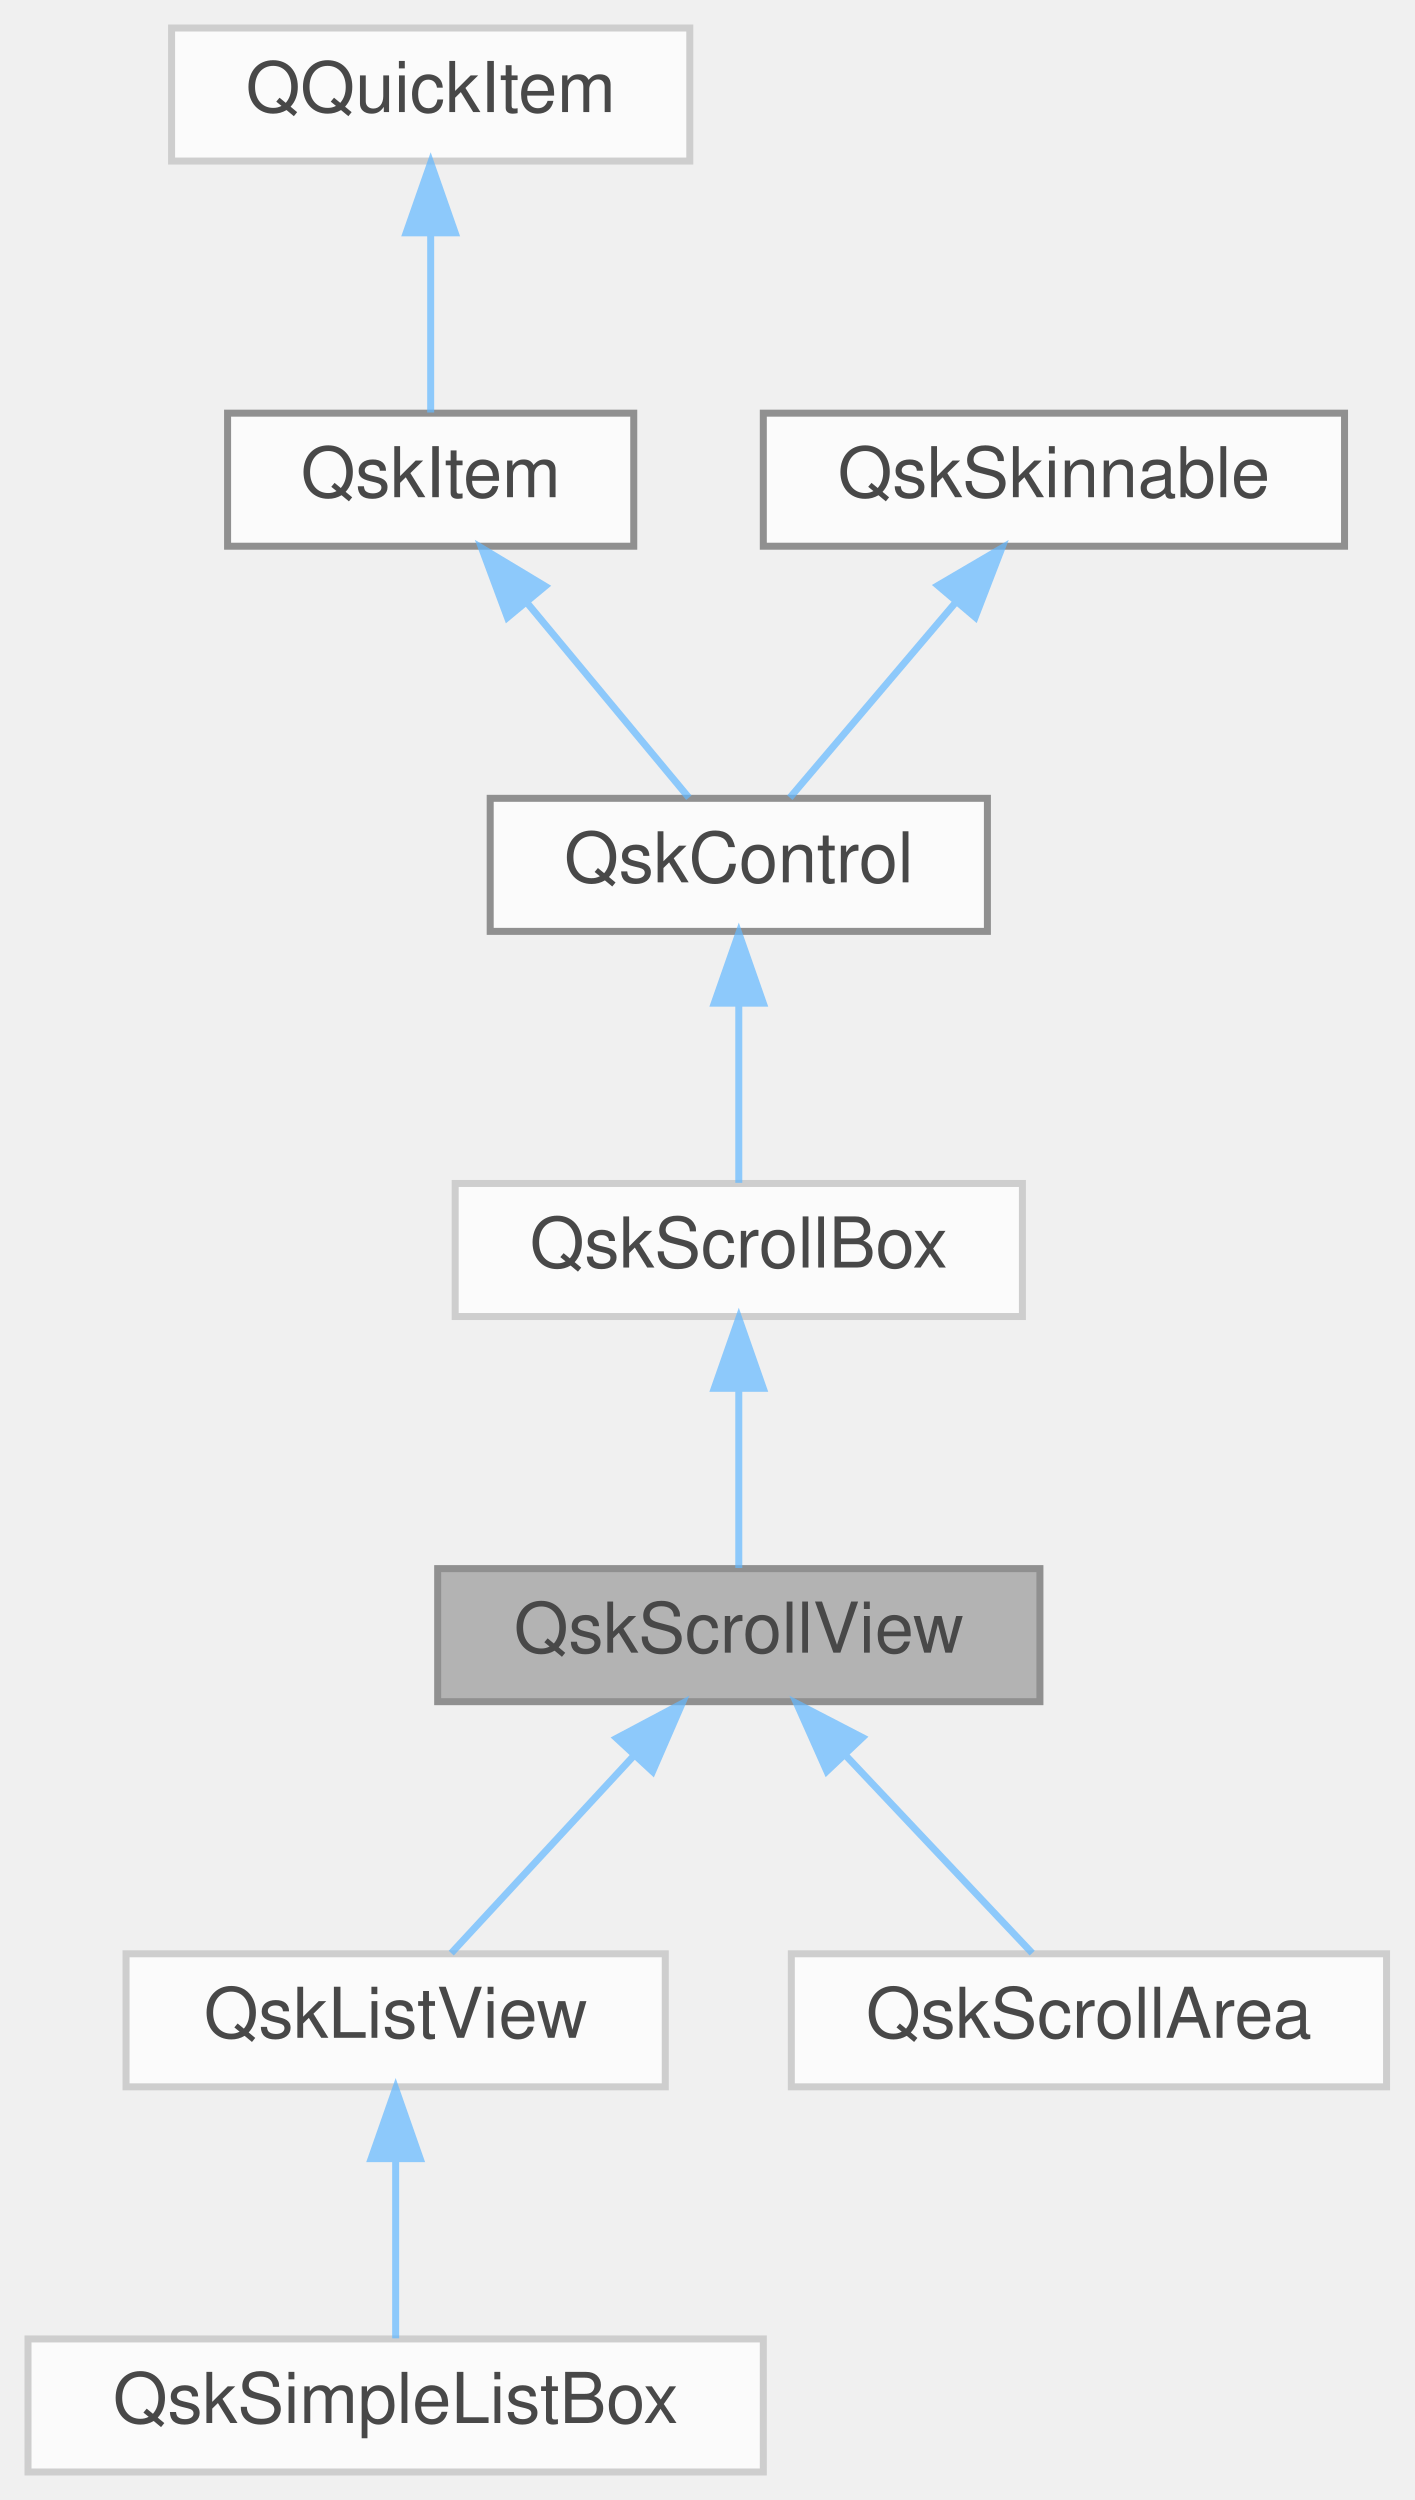
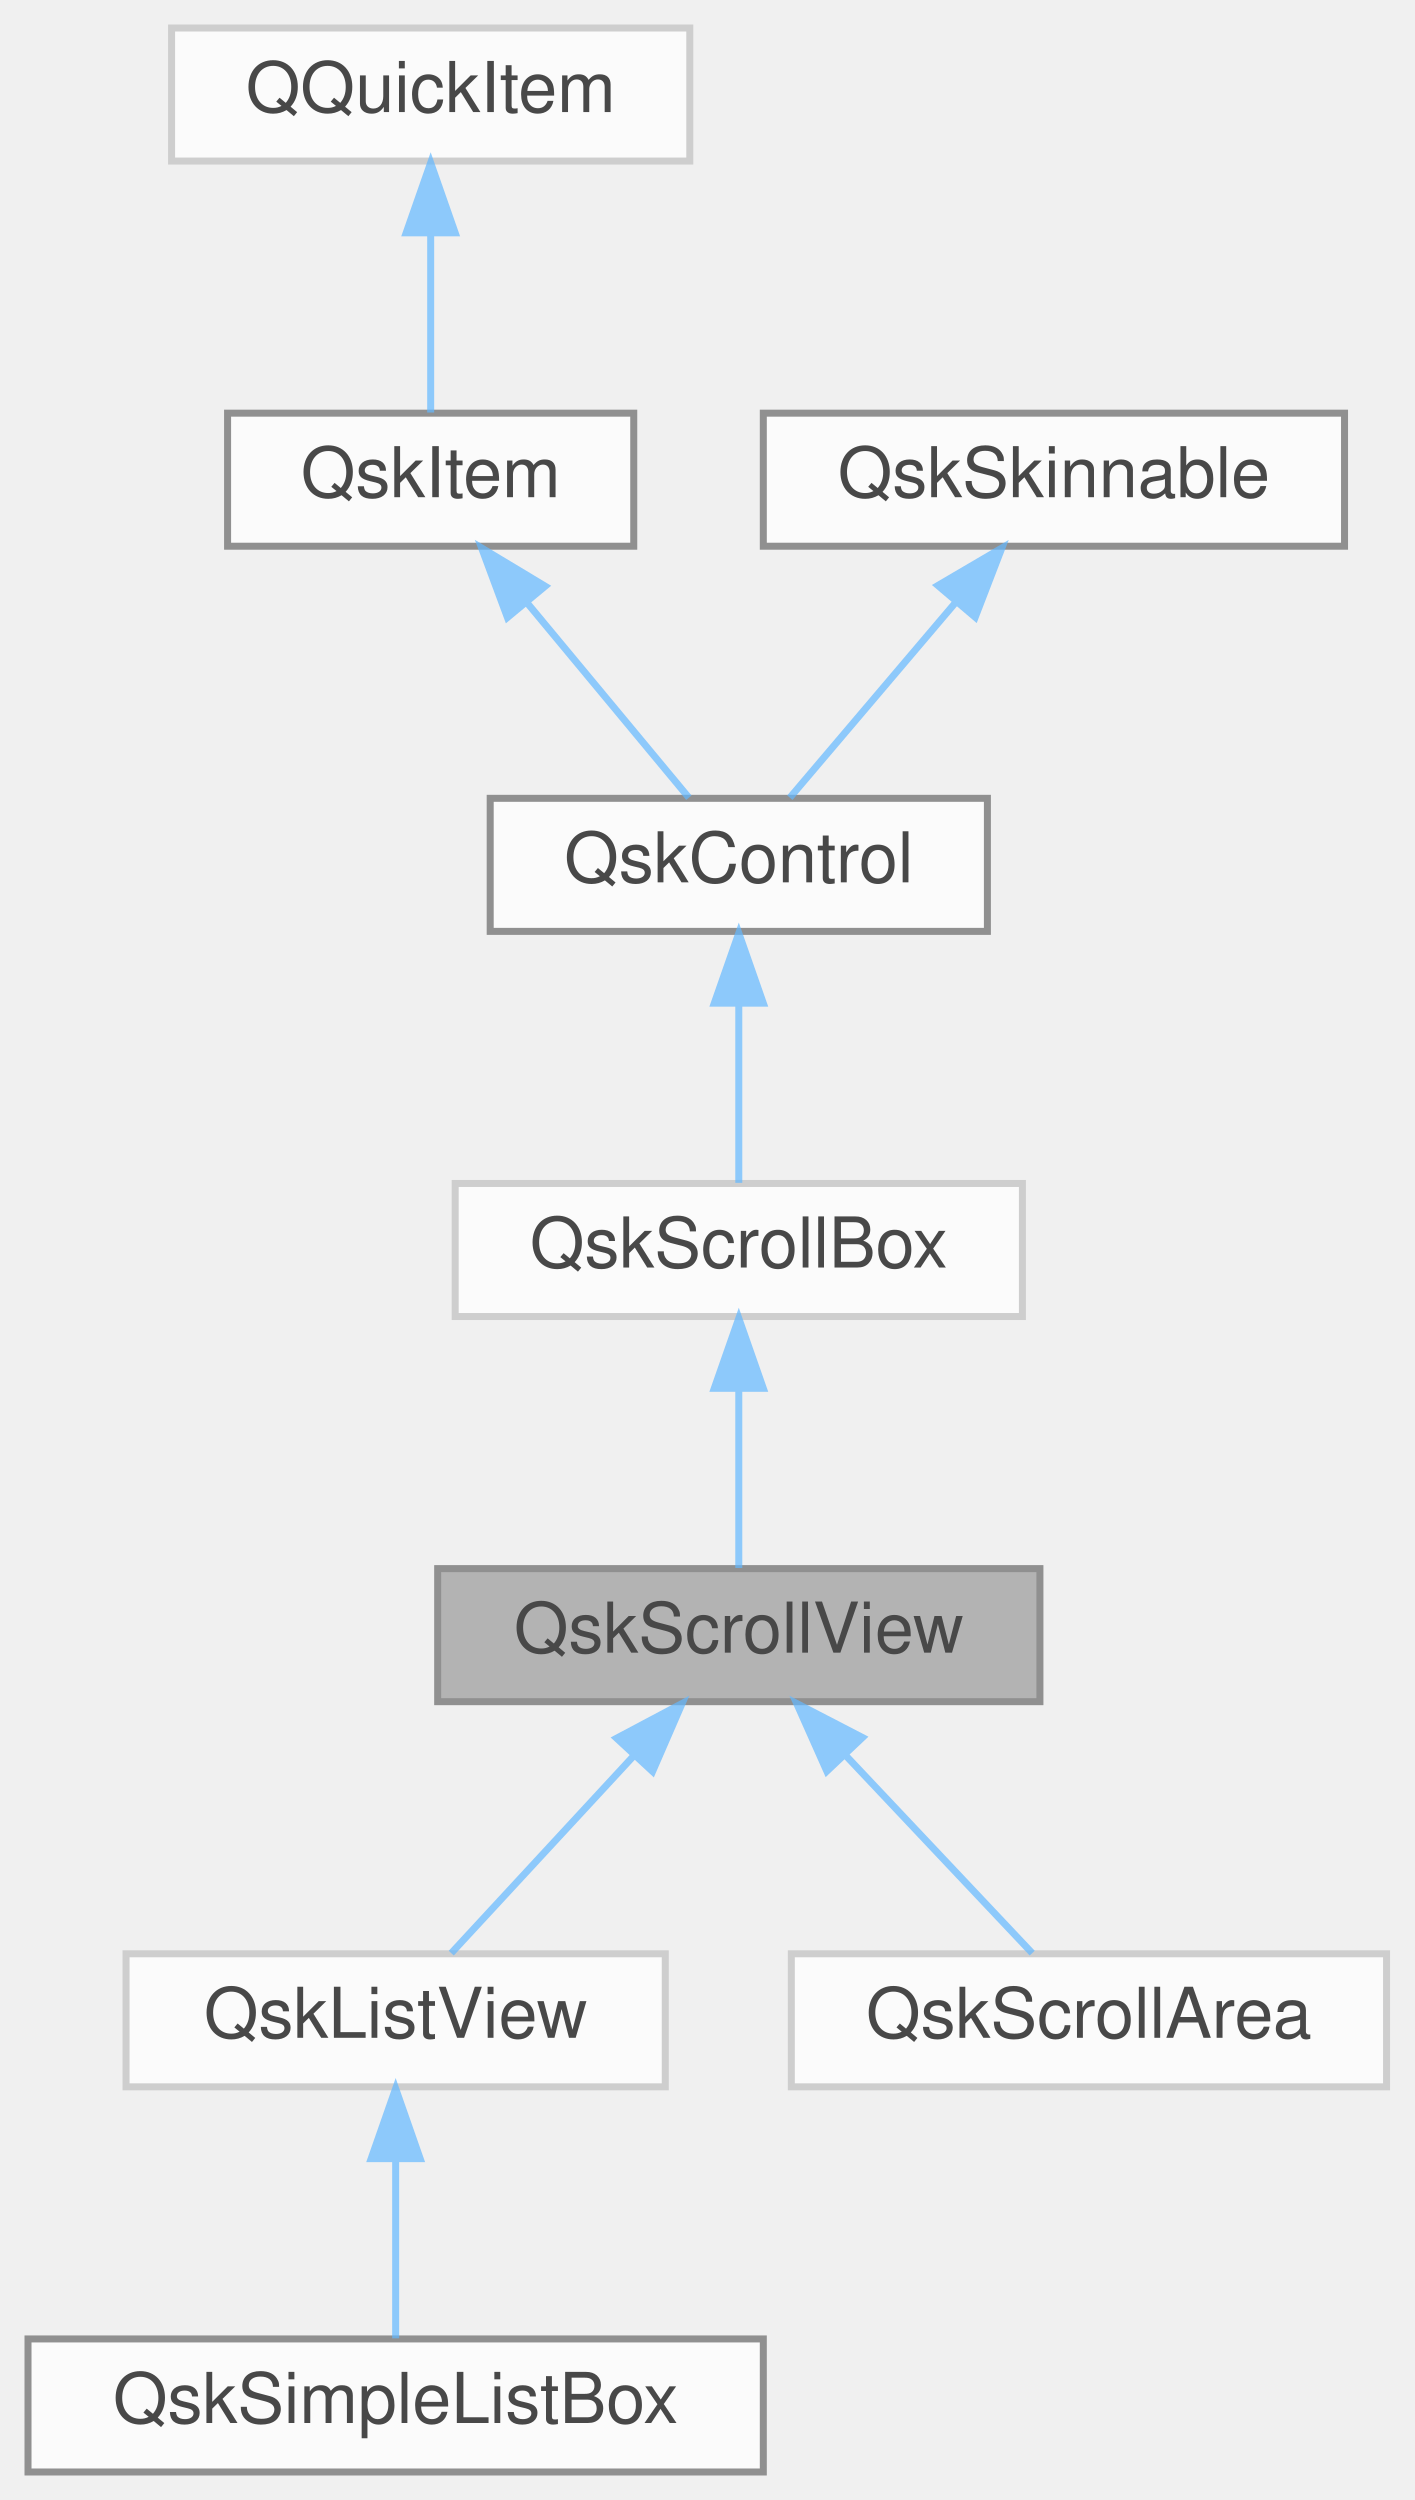
<svg xmlns="http://www.w3.org/2000/svg" xmlns:xlink="http://www.w3.org/1999/xlink" width="202pt" height="357pt" viewBox="0.00 0.00 202.00 357.00">
  <svg id="main" version="1.1" xml:space="preserve">
    <style type="text/css">
.node, .edge {opacity: 0.7;}
.node.selected, .edge.selected {opacity: 1;}
.edge:hover path { stroke: red; }
.edge:hover polygon { stroke: red; fill: red; }
</style>
    <svg id="graph" class="graph">
      <g id="graph0" class="graph" transform="scale(1 1) rotate(0) translate(4 353)">
        <g id="Node000001" class="node">
          <g id="a_Node000001">
            <a xlink:title=" ">
              <polygon fill="#999999" stroke="#666666" points="144.5,-129 58.5,-129 58.5,-110 144.5,-110 144.5,-129" />
              <text text-anchor="middle" x="101.5" y="-117" font-family="Helvetica,sans-Serif" font-size="10.00">QskScrollView</text>
            </a>
          </g>
        </g>
        <g id="Node000007" class="node">
          <g id="a_Node000007">
            <a xlink:href="classQskListView.html" target="_top" xlink:title=" ">
              <polygon fill="white" stroke="#bfbfbf" points="91,-74 14,-74 14,-55 91,-55 91,-74" />
              <text text-anchor="middle" x="52.5" y="-62" font-family="Helvetica,sans-Serif" font-size="10.00">QskListView</text>
            </a>
          </g>
        </g>
        <g id="edge6_Node000001_Node000007" class="edge">
          <g id="a_edge6_Node000001_Node000007">
            <a xlink:title=" ">
              <path fill="none" stroke="#63b8ff" d="M86.47,-102.24C77.88,-92.95 67.46,-81.68 60.44,-74.09" />
              <polygon fill="#63b8ff" stroke="#63b8ff" points="84.05,-104.78 93.41,-109.75 89.19,-100.03 84.05,-104.78" />
            </a>
          </g>
        </g>
        <g id="Node000009" class="node">
          <g id="a_Node000009">
            <a xlink:href="classQskScrollArea.html" target="_top" xlink:title=" ">
              <polygon fill="white" stroke="#bfbfbf" points="194,-74 109,-74 109,-55 194,-55 194,-74" />
              <text text-anchor="middle" x="151.5" y="-62" font-family="Helvetica,sans-Serif" font-size="10.00">QskScrollArea</text>
            </a>
          </g>
        </g>
        <g id="edge8_Node000001_Node000009" class="edge">
          <g id="a_edge8_Node000001_Node000009">
            <a xlink:title=" ">
              <path fill="none" stroke="#63b8ff" d="M116.84,-102.24C125.6,-92.95 136.24,-81.68 143.4,-74.09" />
              <polygon fill="#63b8ff" stroke="#63b8ff" points="114.07,-100.07 109.76,-109.75 119.16,-104.88 114.07,-100.07" />
            </a>
          </g>
        </g>
        <g id="Node000002" class="node">
          <g id="a_Node000002">
            <a xlink:href="classQskScrollBox.html" target="_top" xlink:title=" ">
              <polygon fill="white" stroke="#bfbfbf" points="142,-184 61,-184 61,-165 142,-165 142,-184" />
              <text text-anchor="middle" x="101.5" y="-172" font-family="Helvetica,sans-Serif" font-size="10.00">QskScrollBox</text>
            </a>
          </g>
        </g>
        <g id="edge1_Node000001_Node000002" class="edge">
          <g id="a_edge1_Node000001_Node000002">
            <a xlink:title=" ">
              <path fill="none" stroke="#63b8ff" d="M101.5,-154.66C101.5,-145.93 101.5,-135.99 101.5,-129.09" />
              <polygon fill="#63b8ff" stroke="#63b8ff" points="98,-154.75 101.5,-164.75 105,-154.75 98,-154.75" />
            </a>
          </g>
        </g>
        <g id="Node000003" class="node">
          <g id="a_Node000003">
            <a xlink:href="classQskControl.html" target="_top" xlink:title="Base class of all controls.">
              <polygon fill="white" stroke="#666666" points="137,-239 66,-239 66,-220 137,-220 137,-239" />
              <text text-anchor="middle" x="101.5" y="-227" font-family="Helvetica,sans-Serif" font-size="10.00">QskControl</text>
            </a>
          </g>
        </g>
        <g id="edge2_Node000002_Node000003" class="edge">
          <g id="a_edge2_Node000002_Node000003">
            <a xlink:title=" ">
              <path fill="none" stroke="#63b8ff" d="M101.5,-209.66C101.5,-200.93 101.5,-190.99 101.5,-184.09" />
              <polygon fill="#63b8ff" stroke="#63b8ff" points="98,-209.75 101.5,-219.75 105,-209.75 98,-209.75" />
            </a>
          </g>
        </g>
        <g id="Node000004" class="node">
          <g id="a_Node000004">
            <a xlink:href="classQskItem.html" target="_top" xlink:title=" ">
              <polygon fill="white" stroke="#666666" points="86.5,-294 28.5,-294 28.5,-275 86.5,-275 86.5,-294" />
              <text text-anchor="middle" x="57.5" y="-282" font-family="Helvetica,sans-Serif" font-size="10.00">QskItem</text>
            </a>
          </g>
        </g>
        <g id="edge3_Node000003_Node000004" class="edge">
          <g id="a_edge3_Node000003_Node000004">
            <a xlink:title=" ">
              <path fill="none" stroke="#63b8ff" d="M71.23,-266.96C78.9,-257.72 88.13,-246.6 94.37,-239.09" />
              <polygon fill="#63b8ff" stroke="#63b8ff" points="68.46,-264.82 64.77,-274.75 73.85,-269.29 68.46,-264.82" />
            </a>
          </g>
        </g>
        <g id="Node000005" class="node">
          <g id="a_Node000005">
            <a xlink:title=" ">
              <polygon fill="white" stroke="#bfbfbf" points="94.5,-349 20.5,-349 20.5,-330 94.5,-330 94.5,-349" />
              <text text-anchor="middle" x="57.5" y="-337" font-family="Helvetica,sans-Serif" font-size="10.00">QQuickItem</text>
            </a>
          </g>
        </g>
        <g id="edge4_Node000004_Node000005" class="edge">
          <g id="a_edge4_Node000004_Node000005">
            <a xlink:title=" ">
              <path fill="none" stroke="#63b8ff" d="M57.5,-319.66C57.5,-310.93 57.5,-300.99 57.5,-294.09" />
              <polygon fill="#63b8ff" stroke="#63b8ff" points="54,-319.75 57.5,-329.75 61,-319.75 54,-319.75" />
            </a>
          </g>
        </g>
        <g id="Node000006" class="node">
          <g id="a_Node000006">
            <a xlink:href="classQskSkinnable.html" target="_top" xlink:title=" ">
              <polygon fill="white" stroke="#666666" points="188,-294 105,-294 105,-275 188,-275 188,-294" />
              <text text-anchor="middle" x="146.5" y="-282" font-family="Helvetica,sans-Serif" font-size="10.00">QskSkinnable</text>
            </a>
          </g>
        </g>
        <g id="edge5_Node000003_Node000006" class="edge">
          <g id="a_edge5_Node000003_Node000006">
            <a xlink:title=" ">
              <path fill="none" stroke="#63b8ff" d="M132.45,-266.96C124.61,-257.72 115.17,-246.6 108.79,-239.09" />
              <polygon fill="#63b8ff" stroke="#63b8ff" points="129.93,-269.39 139.07,-274.75 135.26,-264.86 129.93,-269.39" />
            </a>
          </g>
        </g>
        <g id="Node000008" class="node">
          <g id="a_Node000008">
            <a xlink:href="classQskSimpleListBox.html" target="_top" xlink:title=" ">
-               <polygon fill="white" stroke="#bfbfbf" points="105,-19 0,-19 0,0 105,0 105,-19" />
+               <polygon fill="white" stroke="#666666" points="105,-19 0,-19 0,0 105,0 105,-19" />
              <text text-anchor="middle" x="52.5" y="-7" font-family="Helvetica,sans-Serif" font-size="10.00">QskSimpleListBox</text>
            </a>
          </g>
        </g>
        <g id="edge7_Node000007_Node000008" class="edge">
          <g id="a_edge7_Node000007_Node000008">
            <a xlink:title=" ">
              <path fill="none" stroke="#63b8ff" d="M52.5,-44.66C52.5,-35.93 52.5,-25.99 52.5,-19.09" />
              <polygon fill="#63b8ff" stroke="#63b8ff" points="49,-44.75 52.5,-54.75 56,-44.75 49,-44.75" />
            </a>
          </g>
        </g>
      </g>
    </svg>
  </svg>
  <style type="text/css">

[data-mouse-over-selected='false'] { opacity: 0.7; }
[data-mouse-over-selected='true']  { opacity: 1.0; }

</style>
</svg>
